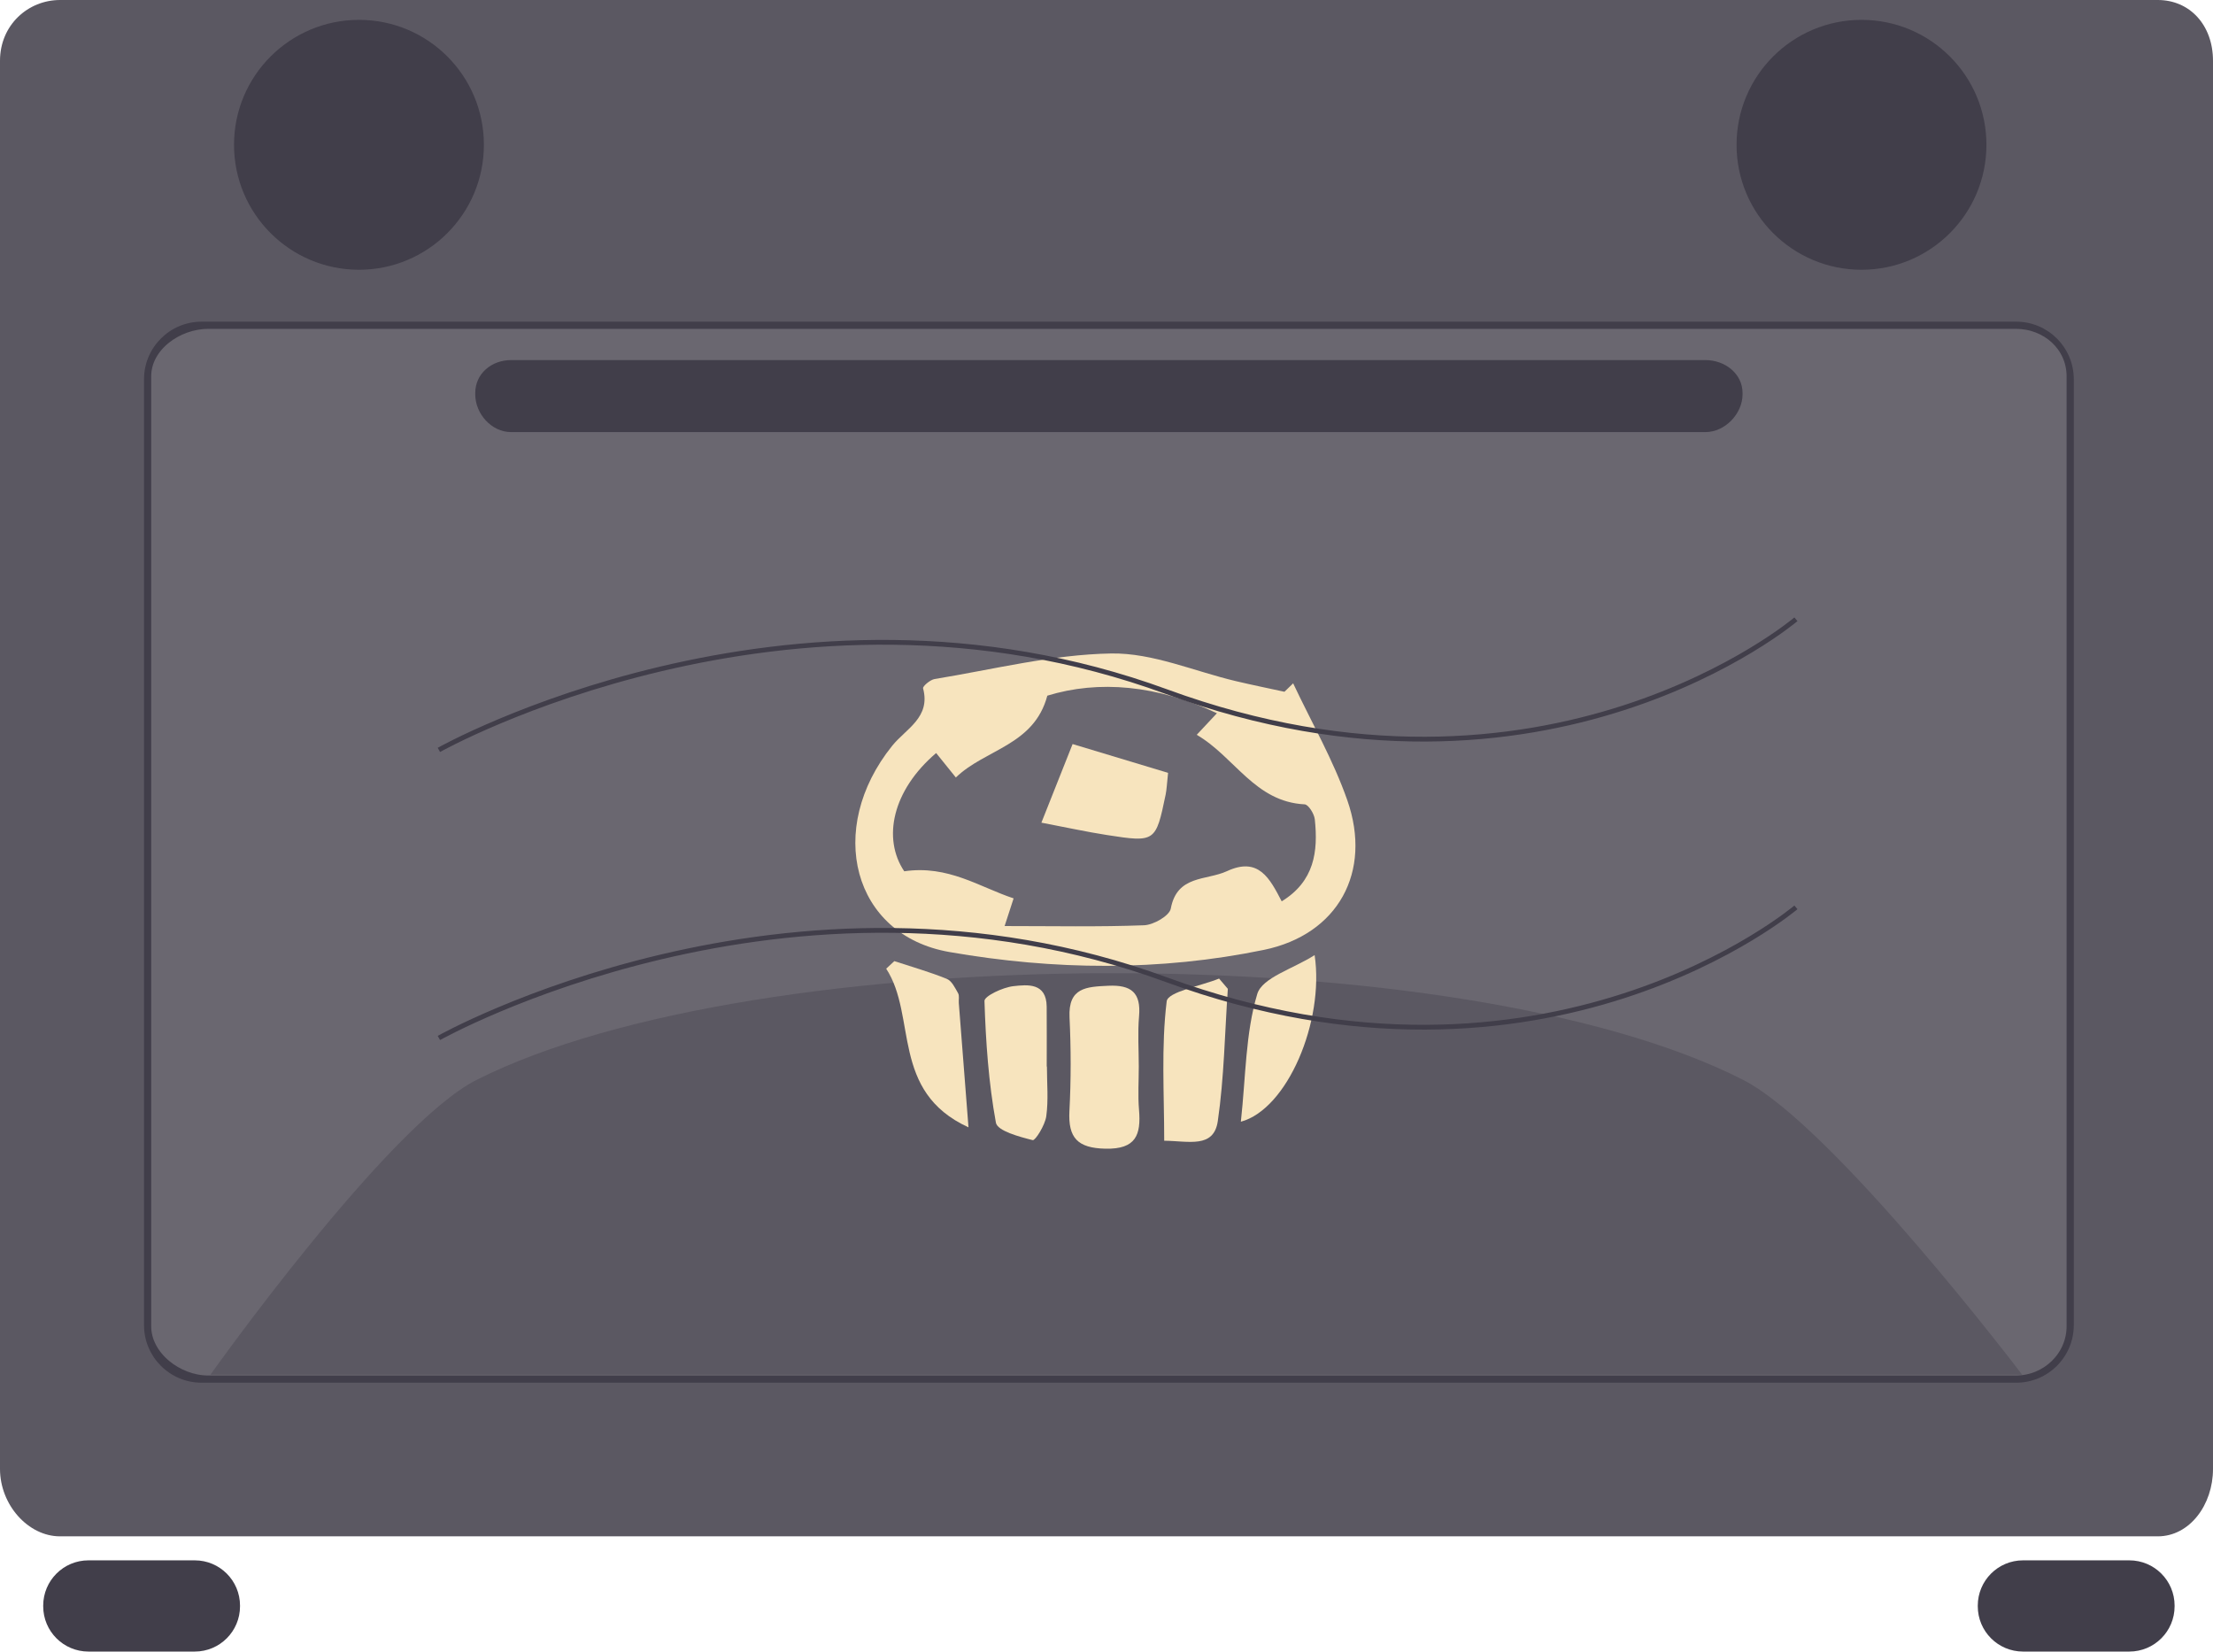
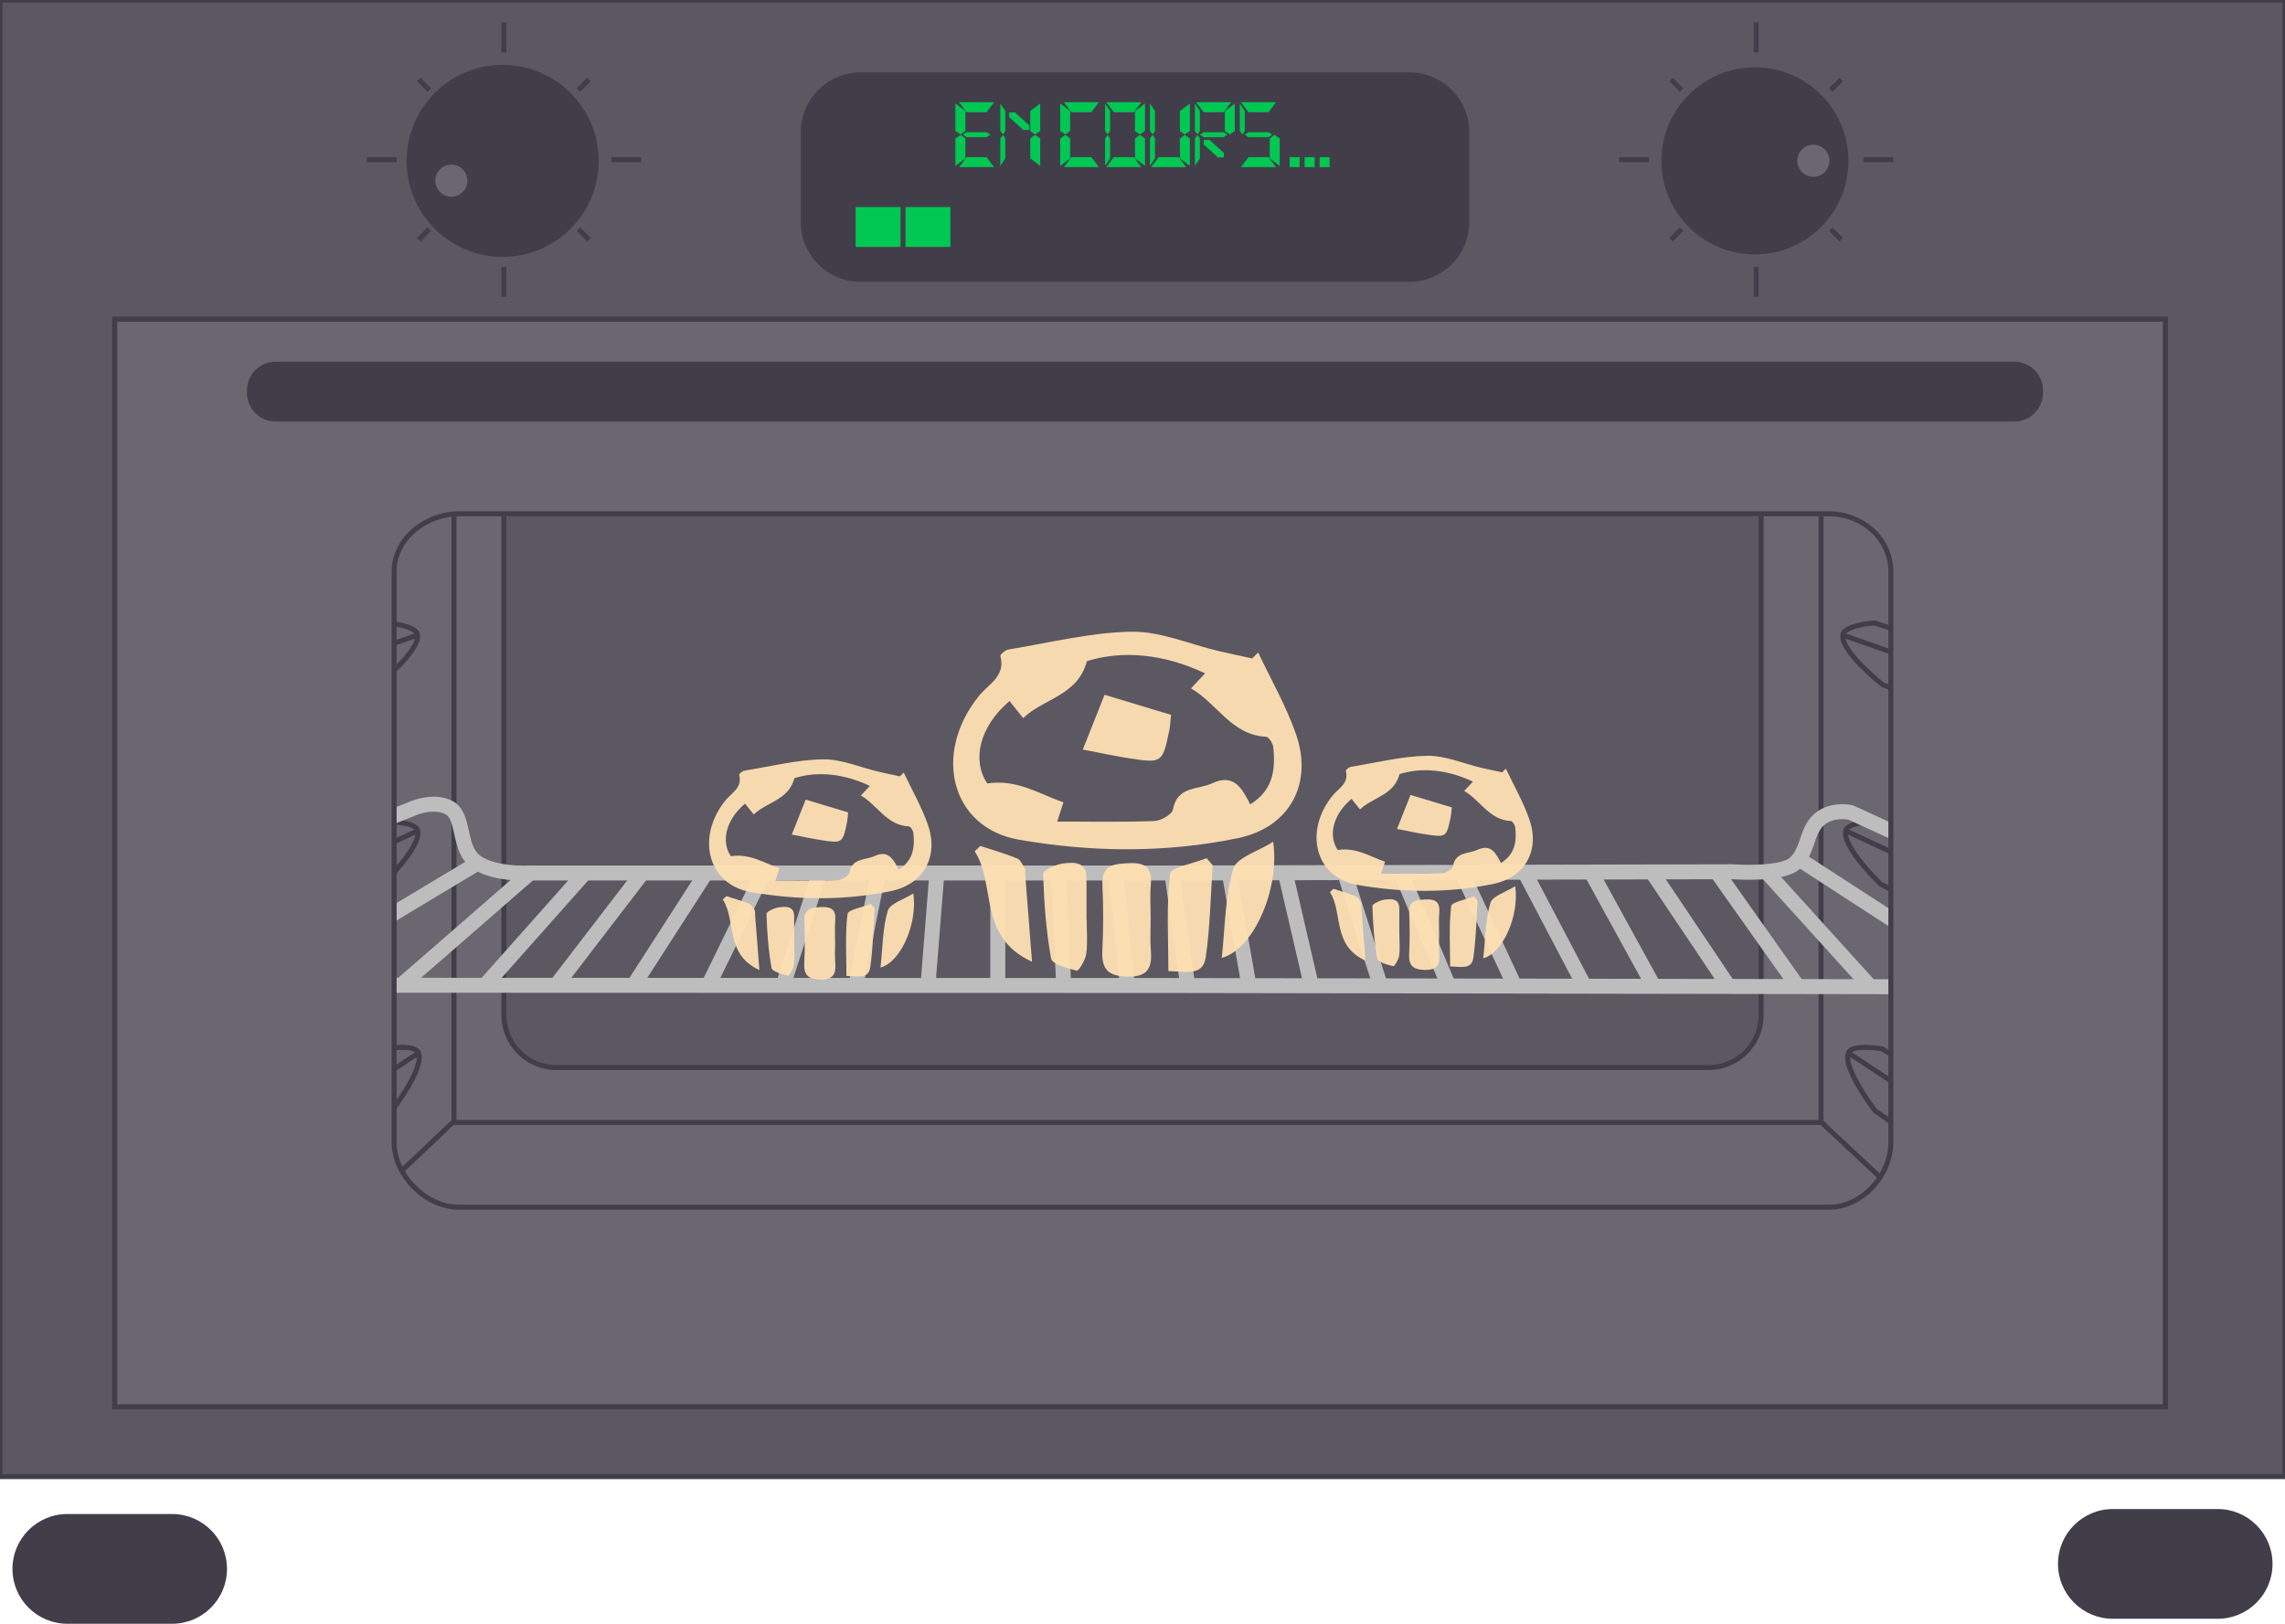
- <svg xmlns="http://www.w3.org/2000/svg" version="1.1" id="Calque_1" x="0px" y="0px" width="461px" height="344px" viewBox="0 0 461 344" enable-background="new 0 0 461 344" xml:space="preserve">
-   <path fill="#6A6770" stroke="#413E4A" stroke-width="3" stroke-miterlimit="10" d="M432,276.255c0,6.49-5.448,11.745-12.033,11.745  H43.37C36.784,288,30,282.745,30,276.255V78.366C30,71.874,36.784,67,43.37,67h376.599c6.584,0,12.032,4.874,12.032,11.366  L432,276.255L432,276.255z" />
-   <path fill="#5B5862" d="M43.833,286.334c0,0,36.988-52.093,55.457-61.412c58.021-29.279,205.07-29.978,263.819,0  c18.831,9.608,58.135,61.412,58.135,61.412H43.833z" />
+ <svg xmlns="http://www.w3.org/2000/svg" version="1.1" x="0px" y="0px" width="458px" height="325.5px" viewBox="0 0 458 325.5" enable-background="new 0 0 458 325.5" xml:space="preserve">
+   <rect fill="#5B5862" stroke="#413E4A" stroke-miterlimit="10" width="458" height="296" />
+   <rect x="23" y="64" fill="#5B5862" stroke="#413E4A" stroke-miterlimit="10" width="411" height="218" />
+   <rect x="39" y="72" fill="#6A6770" stroke="#413E4A" stroke-miterlimit="10" width="379" height="202" />
+   <rect x="91" y="79" fill="#6A6770" stroke="#413E4A" stroke-miterlimit="10" width="274" height="146" />
+   <path fill-rule="evenodd" clip-rule="evenodd" fill="#5B5862" stroke="#413E4A" stroke-miterlimit="10" d="M353,203.481  c0,5.809-4.709,10.519-10.519,10.519H111.519c-5.809,0-10.519-4.709-10.519-10.519V99.519C101,93.709,105.709,89,111.519,89h230.963  C348.291,89,353,93.709,353,99.519V203.481z" />
+   <line fill="none" stroke="#413E4A" stroke-miterlimit="10" x1="39.021" y1="72.486" x2="90.736" y2="79.499" />
+   <line fill="none" stroke="#413E4A" stroke-miterlimit="10" x1="365.089" y1="79.499" x2="417.68" y2="72.486" />
+   <line fill="none" stroke="#413E4A" stroke-miterlimit="10" x1="365.089" y1="225.001" x2="417.68" y2="274.087" />
+   <line fill="none" stroke="#413E4A" stroke-miterlimit="10" x1="90.736" y1="225.001" x2="39.021" y2="274.087" />
+   <g>
+     <path fill="#6A6770" stroke="#413E4A" stroke-miterlimit="10" d="M50.006,190.641c0,0,8.833-9.064,8.088-12.198   c-0.649-2.732-9.869-1.212-9.869-1.212L77.15,164.74c0,0,6.132-0.166,6.561,1.803c0.718,3.294-6.999,10.688-6.999,10.688   L50.006,190.641z" />
+     <line fill="none" stroke="#413E4A" stroke-miterlimit="10" x1="58.094" y1="178.443" x2="83.711" y2="166.543" />
+   </g>
+   <g>
+     <path fill="#6A6770" stroke="#413E4A" stroke-miterlimit="10" d="M403.662,190.641c0,0-8.834-9.064-8.089-12.198   c0.649-2.732,9.869-1.212,9.869-1.212l-28.925-12.491c0,0-6.133-0.166-6.561,1.803c-0.719,3.294,6.999,10.688,6.999,10.688   L403.662,190.641z" />
+     <line fill="none" stroke="#413E4A" stroke-miterlimit="10" x1="395.573" y1="178.443" x2="369.957" y2="166.543" />
+   </g>
+   <g>
+     <path fill="#6A6770" stroke="#413E4A" stroke-miterlimit="10" d="M47.836,148.046c0,0,9.662-8.174,9.221-11.365   c-0.383-2.782-9.707-2.154-9.707-2.154l29.991-9.656c0,0,6.12,0.423,6.357,2.424c0.399,3.348-7.993,9.966-7.993,9.966   L47.836,148.046z" />
+     <line fill="none" stroke="#413E4A" stroke-miterlimit="10" x1="57.058" y1="136.681" x2="83.699" y2="127.296" />
+   </g>
+   <g>
+     <path fill="#6A6770" stroke="#413E4A" stroke-miterlimit="10" d="M54.073,239.84c0,0,7.411-10.26,6.216-13.25   c-1.041-2.608-9.939,0.245-9.939,0.245l26.786-16.589c0,0,6.042-1.062,6.754,0.824c1.193,3.153-5.358,11.597-5.358,11.597   L54.073,239.84z" />
+     <line fill="none" stroke="#413E4A" stroke-miterlimit="10" x1="60.289" y1="226.591" x2="83.889" y2="211.07" />
+   </g>
+   <g>
+     <path fill="#6A6770" stroke="#413E4A" stroke-miterlimit="10" d="M405.227,148.046c0,0-9.662-8.174-9.222-11.365   c0.383-2.782,9.707-2.154,9.707-2.154l-29.991-9.656c0,0-6.119,0.423-6.357,2.424c-0.398,3.348,7.992,9.966,7.992,9.966   L405.227,148.046z" />
+     <line fill="none" stroke="#413E4A" stroke-miterlimit="10" x1="396.005" y1="136.681" x2="369.363" y2="127.296" />
+   </g>
+   <g>
+     <path fill="#6A6770" stroke="#413E4A" stroke-miterlimit="10" d="M400.311,239.84c0,0-7.412-10.26-6.217-13.25   c1.041-2.608,9.939,0.245,9.939,0.245l-26.785-16.589c0,0-6.041-1.062-6.754,0.824c-1.193,3.153,5.358,11.597,5.358,11.597   L400.311,239.84z" />
+     <line fill="none" stroke="#413E4A" stroke-miterlimit="10" x1="394.094" y1="226.591" x2="370.494" y2="211.07" />
+   </g>
+   <g>
+     <path fill-rule="evenodd" clip-rule="evenodd" fill="none" stroke="#BDBDBD" stroke-width="3" stroke-miterlimit="10" d="   M235.016,197.554l-157.641-0.052c-3.461,0-9-0.627-11.384-2.502c-3.781-2.974-3.436-9.72-6.116-12.125   c-3.219-2.888-12.887-2.419-13.396-4.432c-0.371-1.476,4.448-3.568,4.448-3.568l31.286-12.597c0,0,4.461-2.14,7.787-0.378   c3.081,1.632,1.875,7.475,4.803,10.351C98.095,175.484,106.25,175,106.25,175h128.625l112.375-0.25c0,0,9.814,0.744,12.5-1.688   c3.135-2.843,2.056-7.594,6.133-9.616c2.495-1.237,5.117-0.556,5.117-0.556l29.125,13.367c0,0,9.002,3.604,9.75,4.621   c0.998,1.361-9.929-0.414-15.27,3.758c-2.777,2.604-2.203,8.756-5.862,11.357c-2.616,1.86-9.775,1.803-9.775,1.803L235.016,197.554   z" />
+     <line fill="none" stroke="#BDBDBD" stroke-width="3" stroke-miterlimit="10" x1="95.76" y1="173" x2="63.814" y2="192.182" />
+     <line fill="none" stroke="#BDBDBD" stroke-width="3" stroke-miterlimit="10" x1="106.25" y1="175" x2="80.397" y2="197.503" />
+     <line fill="none" stroke="#BDBDBD" stroke-width="3" stroke-miterlimit="10" x1="117.224" y1="174.991" x2="96.974" y2="197.789" />
+     <line fill="none" stroke="#BDBDBD" stroke-width="3" stroke-miterlimit="10" x1="128.72" y1="175.039" x2="111.22" y2="197.837" />
+     <line fill="none" stroke="#BDBDBD" stroke-width="3" stroke-miterlimit="10" x1="141.545" y1="174.922" x2="127.045" y2="197.425" />
+     <line fill="none" stroke="#BDBDBD" stroke-width="3" stroke-miterlimit="10" x1="152.996" y1="175" x2="141.996" y2="197.503" />
+     <line fill="none" stroke="#BDBDBD" stroke-width="3" stroke-miterlimit="10" x1="164.413" y1="174.563" x2="157.117" y2="197.066" />
+     <line fill="none" stroke="#BDBDBD" stroke-width="3" stroke-miterlimit="10" x1="175.968" y1="175.443" x2="171.54" y2="197.491" />
+     <line fill="none" stroke="#BDBDBD" stroke-width="3" stroke-miterlimit="10" x1="187.75" y1="175.5" x2="186" y2="197.5" />
+     <line fill="none" stroke="#BDBDBD" stroke-width="3" stroke-miterlimit="10" x1="200" y1="175.5" x2="200" y2="197.5" />
+     <line fill="none" stroke="#BDBDBD" stroke-width="3" stroke-miterlimit="10" x1="212.227" y1="175.5" x2="213.203" y2="197.762" />
+     <line fill="none" stroke="#BDBDBD" stroke-width="3" stroke-miterlimit="10" x1="223.59" y1="174.854" x2="225.972" y2="197.491" />
+     <line fill="none" stroke="#BDBDBD" stroke-width="3" stroke-miterlimit="10" x1="234.875" y1="175" x2="238.006" y2="197.124" />
+     <line fill="none" stroke="#BDBDBD" stroke-width="3" stroke-miterlimit="10" x1="246.476" y1="175.526" x2="250.476" y2="198.324" />
+     <line fill="none" stroke="#BDBDBD" stroke-width="3" stroke-miterlimit="10" x1="257.555" y1="174.716" x2="262.733" y2="197.076" />
+     <line fill="none" stroke="#BDBDBD" stroke-width="3" stroke-miterlimit="10" x1="269.517" y1="175" x2="276.75" y2="197.762" />
+     <line fill="none" stroke="#BDBDBD" stroke-width="3" stroke-miterlimit="10" x1="280.75" y1="174.854" x2="290.375" y2="197.634" />
+     <line fill="none" stroke="#BDBDBD" stroke-width="3" stroke-miterlimit="10" x1="293" y1="174.871" x2="303.375" y2="197.124" />
+     <line fill="none" stroke="#BDBDBD" stroke-width="3" stroke-miterlimit="10" x1="305.305" y1="174.287" x2="317.238" y2="197.006" />
+     <line fill="none" stroke="#BDBDBD" stroke-width="3" stroke-miterlimit="10" x1="318.997" y1="175" x2="331.241" y2="197.287" />
+     <line fill="none" stroke="#BDBDBD" stroke-width="3" stroke-miterlimit="10" x1="361" y1="172.493" x2="391.385" y2="192.182" />
+     <line fill="none" stroke="#BDBDBD" stroke-width="3" stroke-miterlimit="10" x1="331.241" y1="175" x2="346.5" y2="197.743" />
+     <line fill="none" stroke="#BDBDBD" stroke-width="3" stroke-miterlimit="10" x1="344.241" y1="175" x2="360.375" y2="197.798" />
+     <line fill="none" stroke="#BDBDBD" stroke-width="3" stroke-miterlimit="10" x1="354.25" y1="175" x2="374.75" y2="197.634" />
+   </g>
+   <g opacity="0.95">
+     <path fill="#FFE0B2" d="M252.191,130.8c2.559,5.435,5.6,10.701,7.569,16.341c3.492,10.004-1.304,18.737-11.651,20.876   c-14.552,3.004-29.367,2.838-43.905,0.302c-13.549-2.365-17.349-17.186-8.007-28.794c1.922-2.389,5.404-3.942,4.316-8.025   c-0.077-0.286,0.991-1.198,1.609-1.299c8.21-1.339,16.42-3.429,24.66-3.568c5.792-0.098,11.628,2.501,17.448,3.87   c2.241,0.529,4.498,0.987,6.747,1.478C251.383,131.585,251.787,131.193,252.191,130.8z M250.593,161.241   c4.572-2.806,5.1-6.968,4.623-11.452c-0.084-0.768-0.89-2.063-1.412-2.09c-6.978-0.355-9.772-6.625-15.077-9.71   c1.213-1.297,1.979-2.113,2.82-3.012c-8.315-3.936-16.509-4.658-23.684-2.453c-1.859,6.973-8.671,7.448-12.772,11.425   c-1.104-1.37-1.93-2.394-2.753-3.415c-6.122,5.212-7.531,11.934-4.454,16.511c6.146-0.896,10.492,2.199,15.271,3.782   c-0.466,1.435-0.777,2.39-1.256,3.864c6.772,0,13.133,0.133,19.478-0.109c1.324-0.051,3.541-1.322,3.729-2.333   c0.881-4.712,4.963-3.888,7.853-5.226C247.368,154.981,248.93,158.042,250.593,161.241z" />
+     <path fill="#FFE0B2" d="M230.635,184.288c0.003,2.019-0.137,4.052,0.032,6.057c0.295,3.488-0.411,5.521-4.675,5.433   c-3.907-0.083-5.242-1.501-5.042-5.282c0.23-4.343,0.22-8.712,0.014-13.054c-0.197-4.176,2.361-4.272,5.413-4.415   c3.212-0.151,4.586,0.966,4.296,4.268C230.47,179.608,230.635,181.955,230.635,184.288z" />
+     <path fill="#FFE0B2" d="M243.07,173.457c-0.427,6.162-0.513,12.375-1.401,18.469c-0.561,3.85-4.073,2.771-7.483,2.739   c0-6.612-0.431-13.113,0.347-19.467c0.163-1.336,4.761-2.132,7.315-3.174C242.255,172.5,242.662,172.978,243.07,173.457z" />
+     <path fill="#FFE0B2" d="M217.807,184.307c0,2.318,0.226,4.67-0.09,6.946c-0.173,1.234-1.533,3.419-1.895,3.331   c-1.871-0.47-4.93-1.29-5.139-2.434c-1.021-5.587-1.417-11.308-1.597-16.996c-0.022-0.683,2.56-1.902,4.024-2.067   c2.005-0.224,4.634-0.499,4.663,2.87c0.022,2.781,0.005,5.565,0.005,8.351C217.788,184.307,217.797,184.307,217.807,184.307z" />
+     <path fill="#FFE0B2" d="M196.501,169.587c2.451,0.805,4.943,1.513,7.33,2.479c0.688,0.279,1.149,1.26,1.569,1.999   c0.206,0.362,0.067,0.911,0.103,1.374c0.414,5.354,0.834,10.711,1.353,17.357c-10.934-5.012-7.165-15.521-11.493-22.154   C195.741,170.289,196.12,169.938,196.501,169.587z" />
+     <path fill="#FFE0B2" d="M244.89,192.01c0.694-6.343,0.643-12.344,2.289-17.834c0.689-2.291,4.99-3.498,8.013-5.43   C256.571,178.026,251.367,190.272,244.89,192.01z" />
+     <path fill="#FFE0B2" d="M234.726,143.302c-0.165,1.509-0.186,2.292-0.343,3.046c-1.372,6.613-1.437,6.682-8.167,5.638   c-2.858-0.444-5.688-1.066-9.181-1.73c1.539-3.872,2.864-7.214,4.357-10.976C226.011,140.672,230.243,141.948,234.726,143.302z" />
+   </g>
+   <g opacity="0.95">
+     <path fill="#FFE0B2" d="M181.149,154.878c1.633,3.469,3.574,6.831,4.832,10.431c2.229,6.386-0.832,11.96-7.438,13.326   c-9.289,1.918-18.746,1.812-28.025,0.193c-8.649-1.51-11.075-10.971-5.111-18.381c1.227-1.524,3.449-2.516,2.755-5.123   c-0.05-0.183,0.633-0.765,1.027-0.829c5.241-0.855,10.481-2.189,15.741-2.278c3.697-0.062,7.422,1.596,11.138,2.471   c1.431,0.337,2.871,0.63,4.307,0.943C180.633,155.379,180.891,155.129,181.149,154.878z M180.129,174.309   c2.918-1.792,3.255-4.448,2.95-7.31c-0.054-0.49-0.567-1.317-0.901-1.334c-4.454-0.227-6.238-4.229-9.624-6.198   c0.774-0.828,1.263-1.349,1.801-1.923c-5.309-2.512-10.539-2.973-15.118-1.565c-1.188,4.451-5.535,4.754-8.154,7.292   c-0.704-0.874-1.23-1.528-1.756-2.179c-3.908,3.327-4.809,7.618-2.844,10.539c3.923-0.571,6.697,1.404,9.748,2.414   c-0.298,0.916-0.497,1.526-0.802,2.466c4.322,0,8.383,0.085,12.433-0.07c0.846-0.032,2.261-0.843,2.38-1.489   c0.562-3.008,3.168-2.481,5.013-3.336C178.071,170.313,179.067,172.267,180.129,174.309z" />
+     <path fill="#FFE0B2" d="M167.389,189.021c0.001,1.289-0.088,2.586,0.021,3.866c0.188,2.227-0.263,3.524-2.984,3.468   c-2.494-0.053-3.347-0.958-3.219-3.372c0.147-2.772,0.141-5.561,0.01-8.333c-0.126-2.666,1.507-2.727,3.455-2.818   c2.05-0.096,2.927,0.617,2.741,2.725C167.284,186.034,167.389,187.531,167.389,189.021z" />
+     <path fill="#FFE0B2" d="M175.327,182.107c-0.272,3.934-0.327,7.899-0.895,11.79c-0.358,2.458-2.6,1.769-4.776,1.749   c0-4.221-0.275-8.371,0.221-12.427c0.104-0.853,3.039-1.361,4.67-2.026C174.806,181.496,175.067,181.801,175.327,182.107z" />
+     <path fill="#FFE0B2" d="M159.2,189.032c0,1.48,0.145,2.982-0.058,4.434c-0.109,0.788-0.979,2.183-1.208,2.126   c-1.195-0.3-3.146-0.823-3.28-1.554c-0.652-3.566-0.904-7.218-1.02-10.849c-0.015-0.437,1.634-1.214,2.569-1.32   c1.279-0.143,2.958-0.318,2.976,1.832c0.015,1.775,0.003,3.553,0.003,5.33C159.188,189.032,159.194,189.032,159.2,189.032z" />
+     <path fill="#FFE0B2" d="M145.6,179.637c1.564,0.514,3.156,0.965,4.68,1.582c0.438,0.178,0.733,0.804,1.002,1.276   c0.131,0.231,0.042,0.581,0.064,0.877c0.265,3.418,0.532,6.837,0.863,11.08c-6.979-3.199-4.573-9.908-7.336-14.142   C145.116,180.085,145.358,179.86,145.6,179.637z" />
+     <path fill="#FFE0B2" d="M176.488,193.95c0.443-4.049,0.411-7.879,1.462-11.384c0.439-1.462,3.185-2.233,5.114-3.466   C183.945,185.023,180.623,192.841,176.488,193.95z" />
+     <path fill="#FFE0B2" d="M170,162.858c-0.105,0.963-0.119,1.463-0.219,1.945c-0.876,4.221-0.917,4.266-5.214,3.599   c-1.824-0.284-3.63-0.681-5.86-1.104c0.982-2.472,1.828-4.605,2.782-7.006C164.437,161.18,167.139,161.994,170,162.858z" />
+   </g>
+   <g opacity="0.95">
+     <path fill="#FFE0B2" d="M301.838,154.093c1.588,3.374,3.476,6.642,4.698,10.144c2.168,6.21-0.81,11.631-7.232,12.958   c-9.032,1.865-18.229,1.762-27.253,0.188c-8.411-1.468-10.77-10.668-4.971-17.874c1.192-1.482,3.354-2.447,2.679-4.981   c-0.048-0.178,0.615-0.744,1-0.807c5.096-0.832,10.192-2.128,15.307-2.215c3.596-0.061,7.218,1.552,10.831,2.402   c1.391,0.328,2.792,0.613,4.188,0.917C301.336,154.58,301.587,154.336,301.838,154.093z M300.846,172.988   c2.838-1.742,3.166-4.325,2.869-7.108c-0.052-0.477-0.552-1.281-0.877-1.297c-4.331-0.221-6.065-4.113-9.358-6.027   c0.753-0.805,1.229-1.312,1.751-1.87c-5.162-2.443-10.248-2.891-14.701-1.522c-1.154,4.328-5.383,4.623-7.929,7.091   c-0.686-0.85-1.197-1.486-1.709-2.12c-3.8,3.235-4.675,7.408-2.765,10.249c3.814-0.556,6.513,1.365,9.479,2.348   c-0.29,0.891-0.483,1.483-0.78,2.398c4.204,0,8.152,0.083,12.091-0.068c0.822-0.032,2.198-0.82,2.314-1.448   c0.547-2.925,3.08-2.413,4.875-3.244C298.844,169.103,299.812,171.002,300.846,172.988z" />
+     <path fill="#FFE0B2" d="M288.457,187.294c0.001,1.253-0.086,2.515,0.02,3.76c0.184,2.165-0.255,3.427-2.901,3.373   c-2.426-0.051-3.255-0.932-3.13-3.278c0.143-2.696,0.136-5.408,0.009-8.103c-0.123-2.593,1.465-2.652,3.359-2.741   c1.994-0.094,2.848,0.6,2.667,2.649C288.354,184.39,288.457,185.847,288.457,187.294z" />
+     <path fill="#FFE0B2" d="M296.176,180.571c-0.265,3.825-0.318,7.681-0.869,11.465c-0.349,2.39-2.528,1.72-4.646,1.7   c0-4.104-0.268-8.14,0.215-12.084c0.102-0.829,2.955-1.323,4.541-1.97C295.67,179.978,295.923,180.274,296.176,180.571z" />
+     <path fill="#FFE0B2" d="M280.493,187.306c0,1.439,0.141,2.899-0.056,4.312c-0.106,0.766-0.951,2.123-1.176,2.067   c-1.161-0.292-3.06-0.8-3.189-1.511c-0.634-3.468-0.879-7.02-0.991-10.55c-0.014-0.424,1.589-1.181,2.498-1.283   c1.244-0.139,2.877-0.31,2.895,1.781c0.015,1.727,0.003,3.455,0.003,5.184C280.482,187.306,280.488,187.306,280.493,187.306z" />
+     <path fill="#FFE0B2" d="M267.269,178.169c1.521,0.5,3.068,0.939,4.55,1.539c0.427,0.173,0.714,0.782,0.975,1.241   c0.128,0.224,0.041,0.564,0.063,0.853c0.257,3.324,0.518,6.648,0.839,10.774c-6.786-3.111-4.447-9.634-7.134-13.752   C266.797,178.605,267.032,178.387,267.269,178.169z" />
+     <path fill="#FFE0B2" d="M297.306,192.088c0.431-3.938,0.398-7.663,1.421-11.071c0.427-1.422,3.097-2.171,4.974-3.371   C304.557,183.408,301.326,191.009,297.306,192.088z" />
+     <path fill="#FFE0B2" d="M290.996,161.853c-0.103,0.937-0.115,1.422-0.213,1.891c-0.852,4.104-0.892,4.148-5.069,3.499   c-1.774-0.275-3.53-0.662-5.699-1.074c0.955-2.404,1.778-4.478,2.705-6.813C285.587,160.221,288.214,161.013,290.996,161.853z" />
+   </g>
+   <path fill="#6A6770" stroke="#413E4A" stroke-miterlimit="10" d="M23,64v218h411V64H23z M379,228.976  c0,6.652-5.781,13.024-12.402,13.024H91.988C85.367,242,79,235.627,79,228.976V114.585C79,107.933,85.367,103,91.988,103h274.61  c6.621,0,12.402,4.933,12.402,11.585V228.976z" />
+   <path fill="#413E4A" d="M409.5,78.743c0,3.179-2.577,5.757-5.757,5.757H55.257c-3.179,0-5.757-2.578-5.757-5.757v-0.486  c0-3.179,2.578-5.757,5.757-5.757h348.486c3.18,0,5.757,2.578,5.757,5.757V78.743z" />
+   <circle fill="#413E4A" stroke="#413E4A" stroke-miterlimit="10" cx="100.75" cy="32.25" r="18.75" />
+   <line fill="none" stroke="#413E4A" stroke-miterlimit="10" x1="83.939" y1="15.939" x2="86.061" y2="18.061" />
+   <line fill="none" stroke="#413E4A" stroke-miterlimit="10" x1="122.5" y1="32" x2="128.5" y2="32" />
+   <line fill="none" stroke="#413E4A" stroke-miterlimit="10" x1="101" y1="59.5" x2="101" y2="53.5" />
+   <line fill="none" stroke="#413E4A" stroke-miterlimit="10" x1="73.5" y1="32" x2="79.5" y2="32" />
+   <line fill="none" stroke="#413E4A" stroke-miterlimit="10" x1="101" y1="10.5" x2="101" y2="4.5" />
+   <line fill="none" stroke="#413E4A" stroke-miterlimit="10" x1="115.939" y1="45.939" x2="118.061" y2="48.061" />
+   <line fill="none" stroke="#413E4A" stroke-miterlimit="10" x1="115.939" y1="18.061" x2="118.061" y2="15.939" />
+   <line fill="none" stroke="#413E4A" stroke-miterlimit="10" x1="83.939" y1="48.061" x2="86.061" y2="45.939" />
+   <circle fill="#6A6770" stroke="#413E4A" stroke-miterlimit="10" cx="90.469" cy="36.22" r="3.719" />
+   <circle fill="#413E4A" cx="351.75" cy="32.25" r="18.75" />
+   <line fill="none" stroke="#413E4A" stroke-miterlimit="10" x1="334.939" y1="15.939" x2="337.061" y2="18.061" />
+   <line fill="none" stroke="#413E4A" stroke-miterlimit="10" x1="373.5" y1="32" x2="379.5" y2="32" />
+   <line fill="none" stroke="#413E4A" stroke-miterlimit="10" x1="352" y1="59.5" x2="352" y2="53.5" />
+   <line fill="none" stroke="#413E4A" stroke-miterlimit="10" x1="324.5" y1="32" x2="330.5" y2="32" />
+   <line fill="none" stroke="#413E4A" stroke-miterlimit="10" x1="352" y1="10.5" x2="352" y2="4.5" />
+   <line fill="none" stroke="#413E4A" stroke-miterlimit="10" x1="366.939" y1="45.939" x2="369.061" y2="48.061" />
+   <line fill="none" stroke="#413E4A" stroke-miterlimit="10" x1="366.939" y1="18.061" x2="369.061" y2="15.939" />
+   <line fill="none" stroke="#413E4A" stroke-miterlimit="10" x1="334.939" y1="48.061" x2="337.061" y2="45.939" />
+   <circle fill="#6A6770" stroke="#413E4A" stroke-miterlimit="10" cx="363.47" cy="32.22" r="3.72" />
+   <path fill="#413E4A" d="M294.5,44.5c0,6.627-5.373,12-12,12h-110c-6.627,0-12-5.373-12-12v-18c0-6.627,5.373-12,12-12h110  c6.627,0,12,5.373,12,12V44.5z" />
+   <path fill="#413E4A" d="M45.5,314.5c0,6.075-4.925,11-11,11h-21c-6.075,0-11-4.925-11-11l0,0c0-6.075,4.925-11,11-11h21  C40.575,303.5,45.5,308.425,45.5,314.5L45.5,314.5z" />
+   <path fill="#413E4A" d="M455.5,313.5c0,6.075-4.925,11-11,11h-21c-6.075,0-11-4.925-11-11l0,0c0-6.075,4.925-11,11-11h21  C450.575,302.5,455.5,307.425,455.5,313.5L455.5,313.5z" />
+   <rect x="171.5" y="41.5" fill="#00C853" width="9" height="8" />
+   <rect x="181.5" y="41.5" fill="#00C853" width="9" height="8" />
  <g>
    <g>
-       <path fill="#F7E4BE" d="M269.382,142.328c3.816,8.108,8.353,15.963,11.291,24.377c5.211,14.924-1.944,27.952-17.38,31.142    c-21.708,4.482-43.809,4.234-65.496,0.451c-20.213-3.529-25.881-25.638-11.945-42.955c2.867-3.563,8.061-5.88,6.439-11.972    c-0.115-0.426,1.478-1.787,2.402-1.938c12.247-1.998,24.494-5.115,36.786-5.323c8.64-0.146,17.345,3.731,26.028,5.774    c3.343,0.788,6.71,1.472,10.065,2.204C268.176,143.499,268.779,142.914,269.382,142.328z M266.998,187.738    c6.821-4.186,7.608-10.394,6.894-17.083c-0.124-1.146-1.326-3.078-2.106-3.118c-10.408-0.53-14.577-9.883-22.491-14.485    c1.811-1.935,2.953-3.152,4.209-4.494c-12.406-5.871-24.629-6.948-35.331-3.658c-2.775,10.402-12.936,11.11-19.055,17.042    c-1.646-2.043-2.877-3.571-4.105-5.094c-9.132,7.776-11.236,17.803-6.646,24.63c9.168-1.336,15.653,3.281,22.782,5.642    c-0.696,2.141-1.161,3.566-1.874,5.764c10.102,0,19.59,0.199,29.056-0.164c1.976-0.076,5.282-1.971,5.562-3.479    c1.314-7.029,7.403-5.8,11.715-7.796C262.188,178.4,264.515,182.966,266.998,187.738z" />
-       <path fill="#F7E4BE" d="M237.225,222.118c0.003,3.012-0.205,6.045,0.048,9.037c0.44,5.203-0.613,8.236-6.974,8.104    c-5.828-0.123-7.82-2.24-7.522-7.879c0.344-6.479,0.329-12.996,0.022-19.473c-0.295-6.23,3.522-6.373,8.074-6.586    c4.791-0.225,6.842,1.441,6.408,6.367C236.979,215.138,237.224,218.638,237.225,222.118z" />
-       <path fill="#F7E4BE" d="M255.775,205.962c-0.637,9.193-0.765,18.459-2.09,27.551c-0.837,5.744-6.076,4.133-11.164,4.086    c0-9.863-0.642-19.561,0.518-29.041c0.244-1.992,7.102-3.18,10.912-4.734C254.559,204.534,255.167,205.247,255.775,205.962z" />
-       <path fill="#F7E4BE" d="M218.088,222.147c0,3.459,0.336,6.967-0.135,10.361c-0.256,1.842-2.287,5.102-2.825,4.969    c-2.792-0.701-7.353-1.924-7.665-3.631c-1.525-8.334-2.114-16.869-2.383-25.354c-0.033-1.02,3.818-2.838,6.004-3.084    c2.99-0.334,6.913-0.744,6.955,4.281c0.035,4.15,0.008,8.303,0.008,12.457C218.061,222.147,218.074,222.147,218.088,222.147z" />
-       <path fill="#F7E4BE" d="M186.305,200.19c3.657,1.201,7.375,2.256,10.935,3.697c1.026,0.416,1.714,1.879,2.342,2.982    c0.306,0.539,0.099,1.357,0.152,2.049c0.618,7.988,1.244,15.979,2.017,25.893c-16.309-7.477-10.688-23.154-17.145-33.049    C185.172,201.237,185.738,200.712,186.305,200.19z" />
-       <path fill="#F7E4BE" d="M258.489,233.638c1.036-9.461,0.96-18.414,3.416-26.604c1.027-3.418,7.443-5.217,11.952-8.1    C275.915,212.778,268.152,231.046,258.489,233.638z" />
-       <path fill="#F7E4BE" d="M243.327,160.977c-0.246,2.251-0.277,3.419-0.51,4.545c-2.047,9.865-2.144,9.968-12.185,8.41    c-4.264-0.662-8.484-1.59-13.695-2.581c2.295-5.777,4.273-10.762,6.501-16.374C230.327,157.055,236.64,158.958,243.327,160.977z" />
+       <polygon fill="#00C853" points="197.75,22.5 193.75,22.5 192.25,20.5 199.25,20.5   " />
+       <polygon fill="#00C853" points="193.5,22.25 193.5,26.25 192.541,26.959 191.5,26.25 191.5,20.75   " />
+       <polygon fill="#00C853" points="193.5,31.75 193.5,27.75 192.541,27.041 191.5,27.75 191.5,33.25   " />
+       <polygon fill="#00C853" points="193.75,31.5 197.75,31.5 199.25,33.5 192.25,33.5   " />
+       <polygon fill="#00C853" points="198.5,27 197.75,26.5 193.75,26.5 193,27 193.75,27.5 197.75,27.5   " />
+       <polygon fill="#00C853" points="201.5,22.25 201.5,26.25 201.041,26.959 200.5,26.25 200.5,20.75   " />
+       <polygon fill="#00C853" points="201.5,31.75 201.5,27.75 201.041,27.041 200.5,27.75 200.5,33.25   " />
+       <polygon fill="#00C853" points="206.5,22.25 206.5,26.25 207.459,26.959 208.5,26.25 208.5,20.75   " />
+       <polygon fill="#00C853" points="206.5,31.75 206.5,27.75 207.459,27.041 208.5,27.75 208.5,33.25   " />
+       <polygon fill="#00C853" points="202.273,22.56 202.25,23.449 205.141,26.076 206.288,26.045 206.312,25.154 203.421,22.528   " />
+       <polygon fill="#00C853" points="218.75,22.5 214.75,22.5 213.25,20.5 220.25,20.5   " />
+       <polygon fill="#00C853" points="214.5,22.25 214.5,26.25 213.541,26.959 212.5,26.25 212.5,20.75   " />
+       <polygon fill="#00C853" points="214.5,31.75 214.5,27.75 213.541,27.041 212.5,27.75 212.5,33.25   " />
+       <polygon fill="#00C853" points="214.75,31.5 218.75,31.5 220.25,33.5 213.25,33.5   " />
+       <polygon fill="#00C853" points="227.25,22.5 223.25,22.5 221.75,20.5 228.75,20.5   " />
+       <polygon fill="#00C853" points="222.5,22.25 222.5,26.25 222.041,26.959 221.5,26.25 221.5,20.75   " />
+       <polygon fill="#00C853" points="222.5,31.75 222.5,27.75 222.041,27.041 221.5,27.75 221.5,33.25   " />
+       <polygon fill="#00C853" points="227.5,22.25 227.5,26.25 228.459,26.959 229.5,26.25 229.5,20.75   " />
+       <polygon fill="#00C853" points="223.25,31.5 227.25,31.5 228.75,33.5 221.75,33.5   " />
+       <polygon fill="#00C853" points="227.5,31.75 227.5,27.75 228.459,27.041 229.5,27.75 229.5,33.25   " />
+       <polygon fill="#00C853" points="231.5,22.25 231.5,26.25 231.041,26.959 230.5,26.25 230.5,20.75   " />
+       <polygon fill="#00C853" points="231.5,31.75 231.5,27.75 231.041,27.041 230.5,27.75 230.5,33.25   " />
+       <polygon fill="#00C853" points="236.5,22.25 236.5,26.25 237.459,26.959 238.5,26.25 238.5,20.75   " />
+       <polygon fill="#00C853" points="232.25,31.5 236.25,31.5 237.75,33.5 230.75,33.5   " />
+       <polygon fill="#00C853" points="236.5,31.75 236.5,27.75 237.459,27.041 238.5,27.75 238.5,33.25   " />
+       <polygon fill="#00C853" points="245.25,22.5 241.25,22.5 239.75,20.5 246.75,20.5   " />
+       <polygon fill="#00C853" points="240.5,22.25 240.5,26.25 240.041,26.959 239.5,26.25 239.5,20.75   " />
+       <polygon fill="#00C853" points="240.5,31.75 240.5,27.75 240.041,27.041 239.5,27.75 239.5,33.25   " />
+       <polygon fill="#00C853" points="245.5,22.25 245.5,26.25 246.459,26.959 247.5,26.25 247.5,20.75   " />
+       <polygon fill="#00C853" points="246,27 245.25,26.5 241.25,26.5 240.5,27 241.25,27.5 245.25,27.5   " />
+       <polygon fill="#00C853" points="241.273,28.06 241.25,28.949 244.141,31.576 245.288,31.545 245.312,30.654 242.421,28.028   " />
+       <polygon fill="#00C853" points="254.25,22.5 250.25,22.5 248.75,20.5 255.75,20.5   " />
+       <polygon fill="#00C853" points="249.5,22.25 249.5,26.25 249.041,26.959 248.5,26.25 248.5,20.75   " />
+       <polygon fill="#00C853" points="250.25,31.5 254.25,31.5 255.75,33.5 248.75,33.5   " />
+       <polygon fill="#00C853" points="254.5,31.75 254.5,27.75 255.459,27.041 256.5,27.75 256.5,33.25   " />
+       <polygon fill="#00C853" points="255,27 254.25,26.5 250.25,26.5 249.5,27 250.25,27.5 254.25,27.5   " />
    </g>
-     <g>
-       <path fill="#5B5862" d="M449.5,0h-437C5.87,0,0,5.19,0,12.66v293.3C0,313.44,5.87,320,12.5,320h437c6.63,0,11.5-6.56,11.5-14.04    V12.66C461,5.19,456.13,0,449.5,0z M387.71,5.44c13.58,0,24.58,11.01,24.58,24.589c0,13.58-11,24.591-24.58,24.591    c-13.59,0-24.59-11.011-24.59-24.591C363.12,16.45,374.12,5.44,387.71,5.44z M74.71,5.44c13.58,0,24.58,11.01,24.58,24.589    c0,13.58-11,24.591-24.58,24.591c-13.59,0-24.601-11.011-24.601-24.591C50.109,16.45,61.12,5.44,74.71,5.44z M432,276    c0,6.63-5.37,12-12,12H42c-6.63,0-12-5.37-12-12V79c0-6.63,5.37-12,12-12h378c6.63,0,12,5.37,12,12V276z" />
-       <path fill="#413E4A" d="M50,334.573c0,5.206-4.221,9.427-9.426,9.427H18.426C13.221,344,9,339.779,9,334.573v-0.146    c0-5.206,4.221-9.427,9.426-9.427h22.148c5.205,0,9.426,4.221,9.426,9.427V334.573z" />
-       <path fill="#413E4A" d="M453,334.573c0,5.206-4.22,9.427-9.426,9.427h-22.148c-5.206,0-9.426-4.221-9.426-9.427v-0.146    c0-5.206,4.22-9.427,9.426-9.427h22.148c5.206,0,9.426,4.221,9.426,9.427V334.573z" />
-       <path fill="none" stroke="#413E4A" stroke-miterlimit="10" d="M91.426,216.193c0,0,72.885-40.963,151.574-12.129    c79.229,29.033,131.115-15.076,131.115-15.076" />
-       <path fill="none" stroke="#413E4A" stroke-miterlimit="10" d="M91.426,156.193c0,0,72.885-40.963,151.574-12.128    c79.229,29.033,131.115-15.077,131.115-15.077" />
-       <path fill="#413E4A" d="M363,82.123c0,4.074-3.674,7.877-7.739,7.877H106.467C102.4,90,99,86.197,99,82.123v-0.246    c0-4.074,3.4-6.877,7.467-6.877h248.795c4.064,0,7.738,2.803,7.738,6.877V82.123L363,82.123z" />
-     </g>
-     <path fill="#413E4A" d="M387.787,4.135c14.373,0,26.016,11.653,26.016,26.025c0,14.372-11.643,26.027-26.016,26.027   c-14.383,0-26.037-11.655-26.037-26.027C361.75,15.788,373.404,4.135,387.787,4.135z" />
-     <path fill="#413E4A" d="M74.787,4.135c14.373,0,26.016,11.653,26.016,26.025c0,14.372-11.643,26.027-26.016,26.027   c-14.383,0-26.037-11.655-26.037-26.027C48.75,15.788,60.404,4.135,74.787,4.135z" />
+     <rect x="258.5" y="31.5" fill="#00C853" width="2" height="2" />
+     <rect x="264.5" y="31.5" fill="#00C853" width="2" height="2" />
+     <rect x="261.5" y="31.5" fill="#00C853" width="2" height="2" />
  </g>
</svg>
